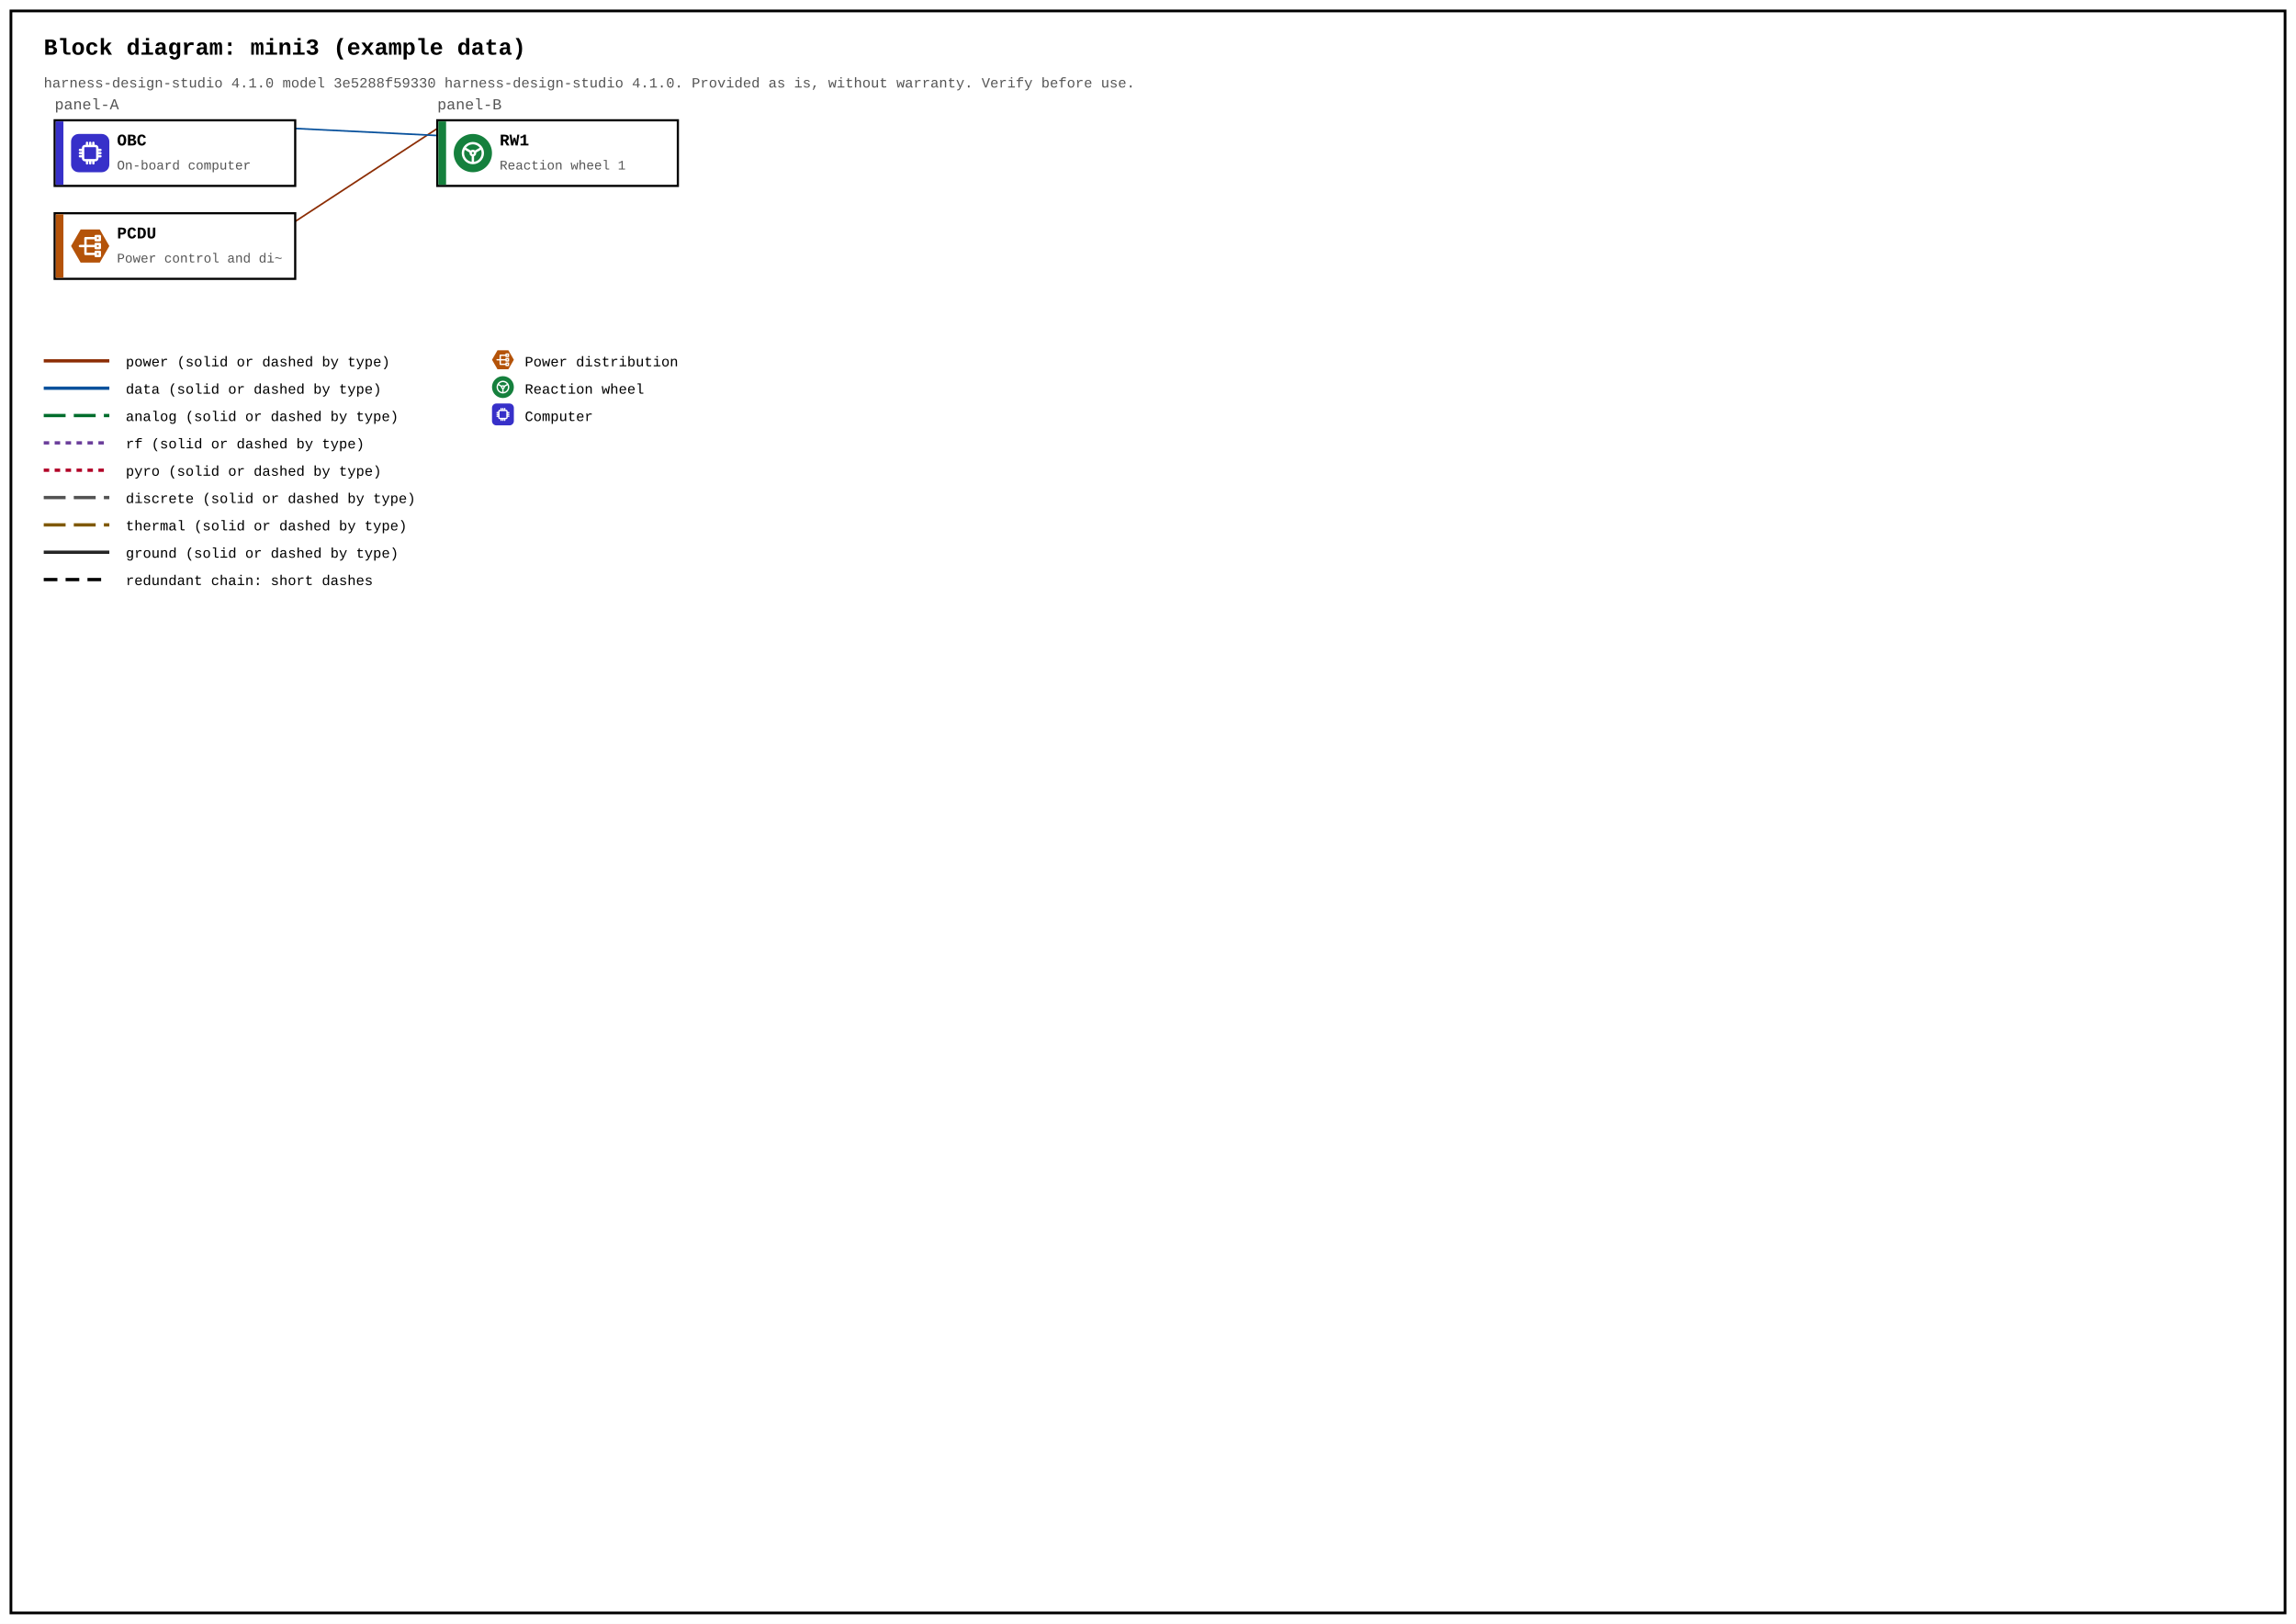
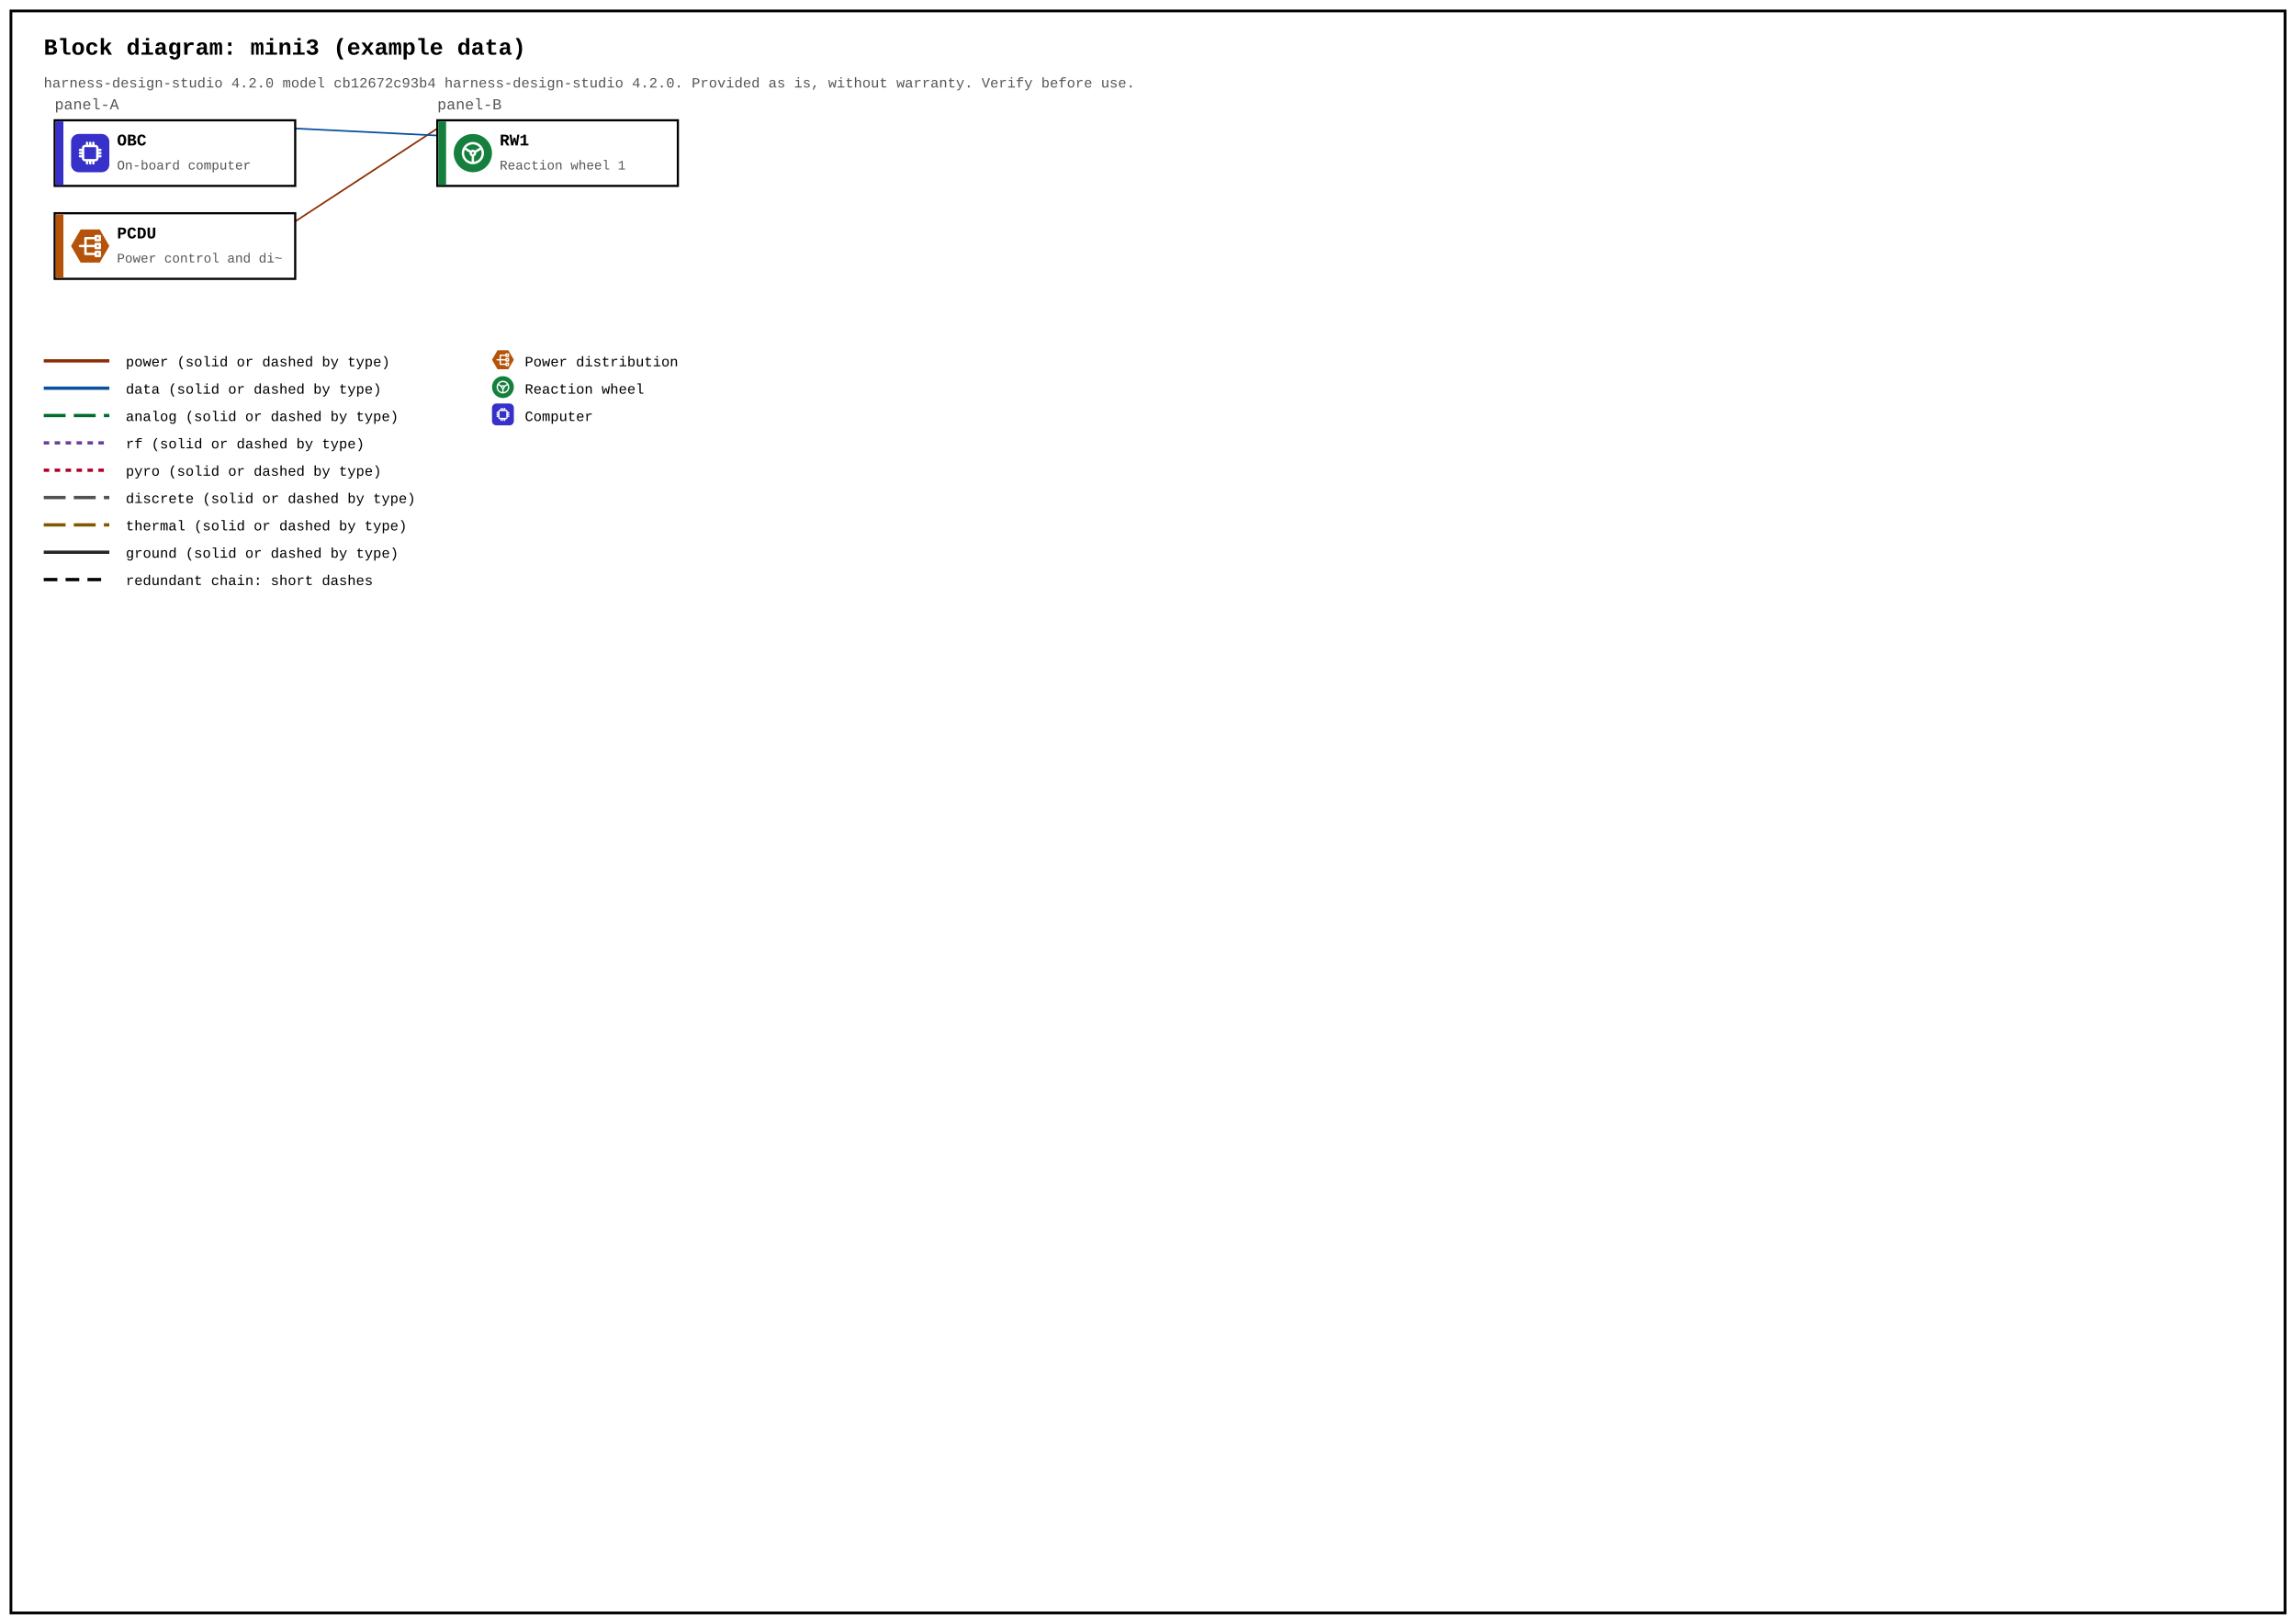
<svg xmlns="http://www.w3.org/2000/svg" width="420mm" height="297mm" viewBox="0 0 420 297" font-family="Courier New, Courier, monospace">
  <rect x="0" y="0" width="420" height="297" fill="#ffffff" />
  <rect x="2" y="2" width="416" height="293" fill="none" stroke="#000000" stroke-width="0.5" />
  <text x="8" y="10" font-size="4.2" font-weight="bold" text-anchor="start" fill="#000000">Block diagram: mini3 (example data)</text>
-   <text x="8" y="16" font-size="2.6" text-anchor="start" fill="#555555">harness-design-studio 4.1.0 model 3e5288f59330   harness-design-studio 4.1.0. Provided as is, without warranty. Verify before use.</text>
+   <text x="8" y="16" font-size="2.6" text-anchor="start" fill="#555555">harness-design-studio 4.2.0 model cb12672c93b4   harness-design-studio 4.2.0. Provided as is, without warranty. Verify before use.</text>
  <text x="10" y="20" font-size="2.8" text-anchor="start" fill="#555555">panel-A</text>
  <text x="80" y="20" font-size="2.8" text-anchor="start" fill="#555555">panel-B</text>
  <line x1="54" y1="40.5" x2="80" y2="23.5" stroke="#8c2d04" stroke-width="0.3" />
  <line x1="54" y1="23.5" x2="80" y2="24.786" stroke="#08519c" stroke-width="0.3" />
  <rect x="10" y="22" width="44" height="12" fill="#ffffff" stroke="#000000" stroke-width="0.4" />
  <path d="M 10.2 22.2 L 11.6 22.2 L 11.6 33.8 L 10.2 33.8 Z" fill="#3730c9" />
  <path d="M 14.4 24.5 L 18.6 24.5 C 19.373 24.5 20 25.127 20 25.9 L 20 30.1 C 20 30.873 19.373 31.5 18.6 31.5 L 14.4 31.5 C 13.627 31.5 13 30.873 13 30.1 L 13 25.9 C 13 25.127 13.627 24.5 14.4 24.5 Z" fill="#3730c9" />
  <path d="M 15.547 26.701 L 17.453 26.701 C 17.644 26.701 17.799 26.856 17.799 27.047 L 17.799 28.953 C 17.799 29.144 17.644 29.299 17.453 29.299 L 15.547 29.299 C 15.356 29.299 15.201 29.144 15.201 28.953 L 15.201 27.047 C 15.201 26.856 15.356 26.701 15.547 26.701 Z M 15.922 26.123 L 15.922 26.701 M 15.922 29.299 L 15.922 29.877 M 14.623 27.422 L 15.201 27.422 M 17.799 27.422 L 18.377 27.422 M 16.5 26.123 L 16.5 26.701 M 16.5 29.299 L 16.5 29.877 M 14.623 28 L 15.201 28 M 17.799 28 L 18.377 28 M 17.078 26.123 L 17.078 26.701 M 17.078 29.299 L 17.078 29.877 M 14.623 28.578 L 15.201 28.578 M 17.799 28.578 L 18.377 28.578" fill="none" stroke="#ffffff" stroke-width="0.433" stroke-linecap="round" stroke-linejoin="round" />
  <text x="21.4" y="26.6" font-size="3" font-weight="bold" text-anchor="start" fill="#000000">OBC</text>
  <text x="21.4" y="31" font-size="2.4" text-anchor="start" fill="#555555">On-board computer</text>
  <rect x="10" y="39" width="44" height="12" fill="#ffffff" stroke="#000000" stroke-width="0.4" />
  <path d="M 10.2 39.2 L 11.6 39.2 L 11.6 50.8 L 10.2 50.8 Z" fill="#b45309" />
  <path d="M 20 45 L 18.25 48.031 L 14.75 48.031 L 13 45 L 14.75 41.969 L 18.25 41.969 Z" fill="#b45309" />
  <path d="M 14.623 45 L 15.634 45 M 15.634 43.556 L 15.634 46.444 M 15.634 43.556 L 17.511 43.556 M 17.511 43.181 L 18.261 43.181 L 18.261 43.932 L 17.511 43.932 Z M 15.634 45 L 17.511 45 M 17.511 44.625 L 18.261 44.625 L 18.261 45.375 L 17.511 45.375 Z M 15.634 46.444 L 17.511 46.444 M 17.511 46.068 L 18.261 46.068 L 18.261 46.819 L 17.511 46.819 Z" fill="none" stroke="#ffffff" stroke-width="0.433" stroke-linecap="round" stroke-linejoin="round" />
  <text x="21.4" y="43.6" font-size="3" font-weight="bold" text-anchor="start" fill="#000000">PCDU</text>
  <text x="21.4" y="48" font-size="2.4" text-anchor="start" fill="#555555">Power control and di~</text>
  <rect x="80" y="22" width="44" height="12" fill="#ffffff" stroke="#000000" stroke-width="0.4" />
  <path d="M 80.2 22.2 L 81.6 22.2 L 81.6 33.8 L 80.2 33.8 Z" fill="#15803d" />
  <path d="M 90 28 C 90 26.067 88.433 24.5 86.5 24.5 C 84.567 24.5 83 26.067 83 28 C 83 29.933 84.567 31.5 86.5 31.5 C 88.433 31.5 90 29.933 90 28 Z" fill="#15803d" />
  <path d="M 88.319 28 C 88.319 26.995 87.505 26.181 86.5 26.181 C 85.495 26.181 84.681 26.995 84.681 28 C 84.681 29.005 85.495 29.819 86.5 29.819 C 87.505 29.819 88.319 29.005 88.319 28 Z M 86.904 28 C 86.904 27.777 86.723 27.596 86.5 27.596 C 86.277 27.596 86.096 27.777 86.096 28 C 86.096 28.223 86.277 28.404 86.5 28.404 C 86.723 28.404 86.904 28.223 86.904 28 Z M 86.5 28.404 L 86.5 29.819 M 86.15 27.798 L 84.925 27.09 M 86.85 27.798 L 88.075 27.09" fill="none" stroke="#ffffff" stroke-width="0.433" stroke-linecap="round" stroke-linejoin="round" />
  <text x="91.4" y="26.6" font-size="3" font-weight="bold" text-anchor="start" fill="#000000">RW1</text>
  <text x="91.4" y="31" font-size="2.4" text-anchor="start" fill="#555555">Reaction wheel 1</text>
  <line x1="8" y1="66" x2="20" y2="66" stroke="#8c2d04" stroke-width="0.6" />
  <text x="23" y="67" font-size="2.6" text-anchor="start" fill="#000000">power (solid or dashed by type)</text>
  <line x1="8" y1="71" x2="20" y2="71" stroke="#08519c" stroke-width="0.6" />
  <text x="23" y="72" font-size="2.6" text-anchor="start" fill="#000000">data (solid or dashed by type)</text>
  <line x1="8" y1="76" x2="20" y2="76" stroke="#006d2c" stroke-width="0.6" stroke-dasharray="4 1.5" />
  <text x="23" y="77" font-size="2.6" text-anchor="start" fill="#000000">analog (solid or dashed by type)</text>
  <line x1="8" y1="81" x2="20" y2="81" stroke="#6a3d9a" stroke-width="0.6" stroke-dasharray="1 1" />
  <text x="23" y="82" font-size="2.6" text-anchor="start" fill="#000000">rf (solid or dashed by type)</text>
  <line x1="8" y1="86" x2="20" y2="86" stroke="#b10026" stroke-width="0.6" stroke-dasharray="1 1" />
  <text x="23" y="87" font-size="2.6" text-anchor="start" fill="#000000">pyro (solid or dashed by type)</text>
  <line x1="8" y1="91" x2="20" y2="91" stroke="#525252" stroke-width="0.6" stroke-dasharray="4 1.5" />
  <text x="23" y="92" font-size="2.6" text-anchor="start" fill="#000000">discrete (solid or dashed by type)</text>
  <line x1="8" y1="96" x2="20" y2="96" stroke="#7f5800" stroke-width="0.6" stroke-dasharray="4 1.5" />
  <text x="23" y="97" font-size="2.6" text-anchor="start" fill="#000000">thermal (solid or dashed by type)</text>
  <line x1="8" y1="101" x2="20" y2="101" stroke="#252525" stroke-width="0.6" />
  <text x="23" y="102" font-size="2.6" text-anchor="start" fill="#000000">ground (solid or dashed by type)</text>
  <line x1="8" y1="106" x2="20" y2="106" stroke="#000000" stroke-width="0.6" stroke-dasharray="2.5 1.5" />
  <text x="23" y="107" font-size="2.6" text-anchor="start" fill="#000000">redundant chain: short dashes</text>
  <path d="M 94 65.8 L 93 67.532 L 91 67.532 L 90 65.8 L 91 64.068 L 93 64.068 Z" fill="#b45309" />
  <path d="M 90.927 65.8 L 91.505 65.8 M 91.505 64.975 L 91.505 66.625 M 91.505 64.975 L 92.578 64.975 M 92.578 64.76 L 93.007 64.76 L 93.007 65.189 L 92.578 65.189 Z M 91.505 65.8 L 92.578 65.8 M 92.578 65.585 L 93.007 65.585 L 93.007 66.014 L 92.578 66.014 Z M 91.505 66.625 L 92.578 66.625 M 92.578 66.41 L 93.007 66.41 L 93.007 66.84 L 92.578 66.84 Z" fill="none" stroke="#ffffff" stroke-width="0.247" stroke-linecap="round" stroke-linejoin="round" />
  <text x="96" y="67" font-size="2.6" text-anchor="start" fill="#000000">Power distribution</text>
  <path d="M 94 70.8 C 94 69.695 93.105 68.8 92 68.8 C 90.895 68.8 90 69.695 90 70.8 C 90 71.905 90.895 72.8 92 72.8 C 93.105 72.8 94 71.905 94 70.8 Z" fill="#15803d" />
  <path d="M 93.04 70.8 C 93.04 70.226 92.574 69.76 92 69.76 C 91.426 69.76 90.96 70.226 90.96 70.8 C 90.96 71.374 91.426 71.84 92 71.84 C 92.574 71.84 93.04 71.374 93.04 70.8 Z M 92.231 70.8 C 92.231 70.672 92.128 70.569 92 70.569 C 91.872 70.569 91.769 70.672 91.769 70.8 C 91.769 70.928 91.872 71.031 92 71.031 C 92.128 71.031 92.231 70.928 92.231 70.8 Z M 92 71.031 L 92 71.84 M 91.8 70.684 L 91.1 70.28 M 92.2 70.684 L 92.9 70.28" fill="none" stroke="#ffffff" stroke-width="0.247" stroke-linecap="round" stroke-linejoin="round" />
  <text x="96" y="72" font-size="2.6" text-anchor="start" fill="#000000">Reaction wheel</text>
  <path d="M 90.8 73.8 L 93.2 73.8 C 93.642 73.8 94 74.158 94 74.6 L 94 77 C 94 77.442 93.642 77.8 93.2 77.8 L 90.8 77.8 C 90.358 77.8 90 77.442 90 77 L 90 74.6 C 90 74.158 90.358 73.8 90.8 73.8 Z" fill="#3730c9" />
  <path d="M 91.456 75.058 L 92.544 75.058 C 92.654 75.058 92.743 75.146 92.743 75.255 L 92.743 76.344 C 92.743 76.454 92.654 76.543 92.544 76.543 L 91.456 76.543 C 91.346 76.543 91.257 76.454 91.257 76.344 L 91.257 75.255 C 91.257 75.146 91.346 75.058 91.456 75.058 Z M 91.67 74.728 L 91.67 75.058 M 91.67 76.543 L 91.67 76.873 M 90.927 75.47 L 91.257 75.47 M 92.743 75.47 L 93.073 75.47 M 92 74.728 L 92 75.058 M 92 76.543 L 92 76.873 M 90.927 75.8 L 91.257 75.8 M 92.743 75.8 L 93.073 75.8 M 92.33 74.728 L 92.33 75.058 M 92.33 76.543 L 92.33 76.873 M 90.927 76.13 L 91.257 76.13 M 92.743 76.13 L 93.073 76.13" fill="none" stroke="#ffffff" stroke-width="0.247" stroke-linecap="round" stroke-linejoin="round" />
  <text x="96" y="77" font-size="2.6" text-anchor="start" fill="#000000">Computer</text>
</svg>
